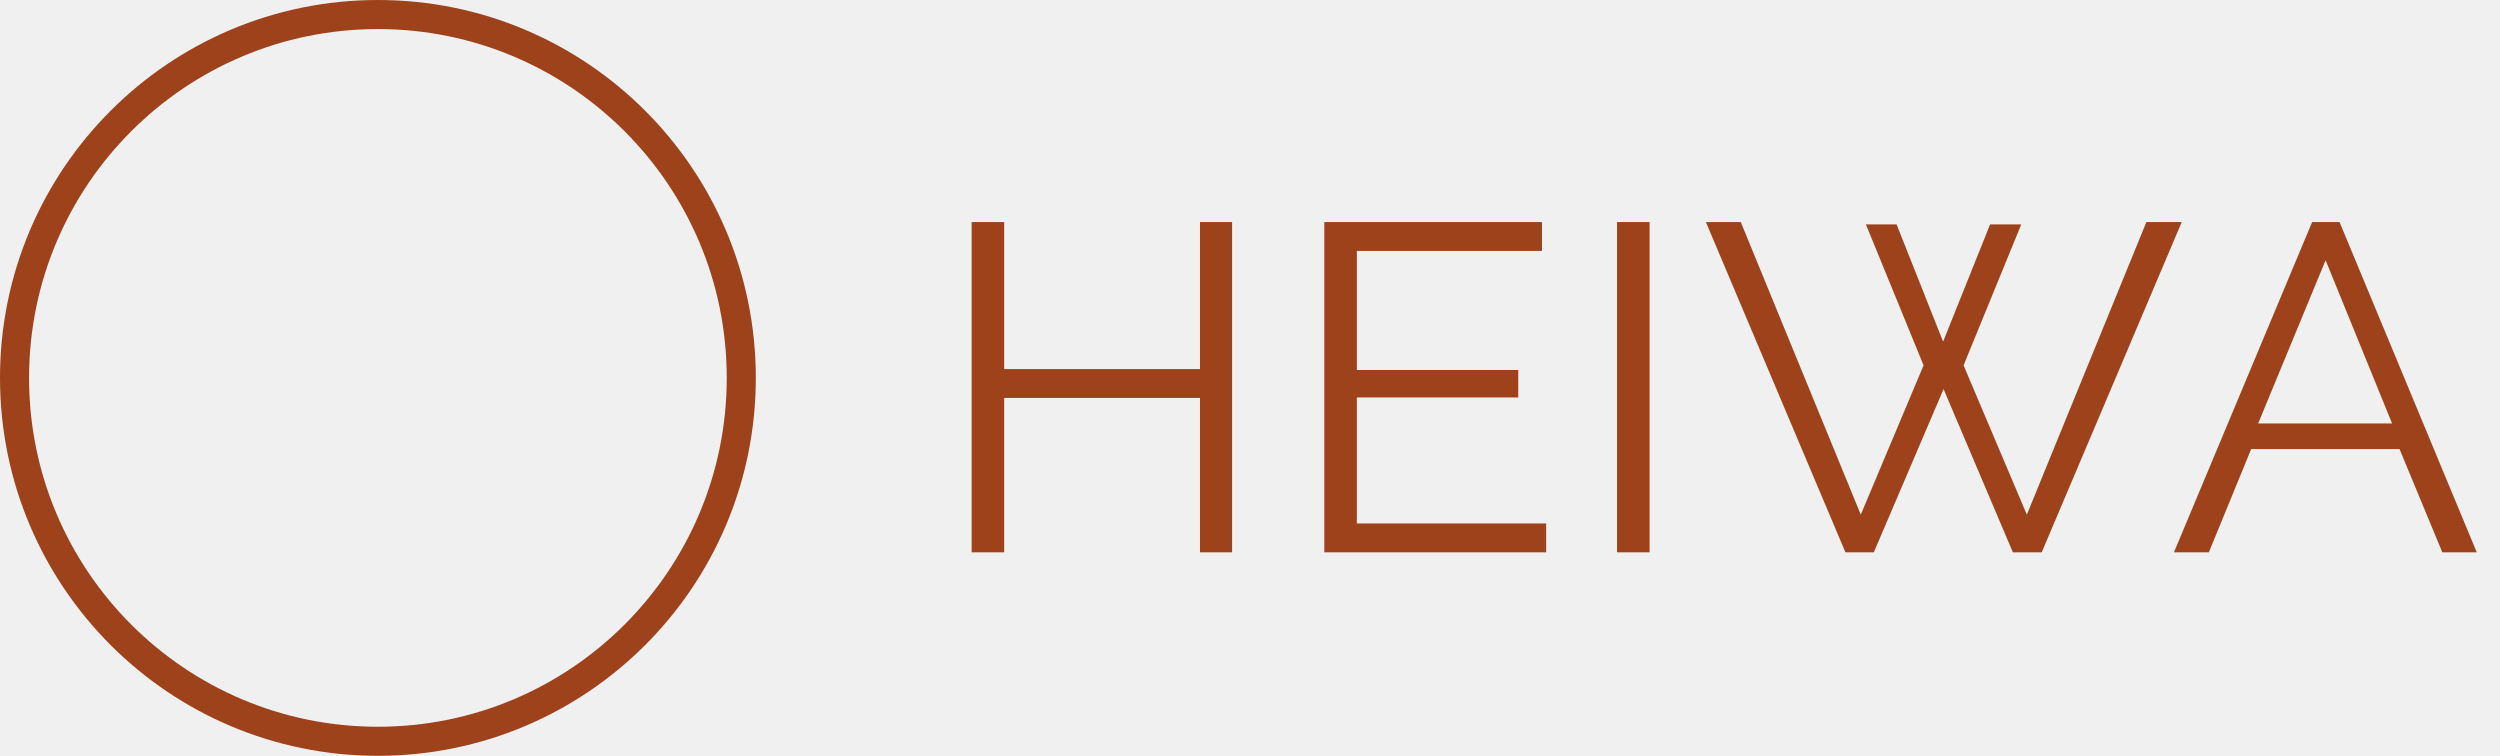
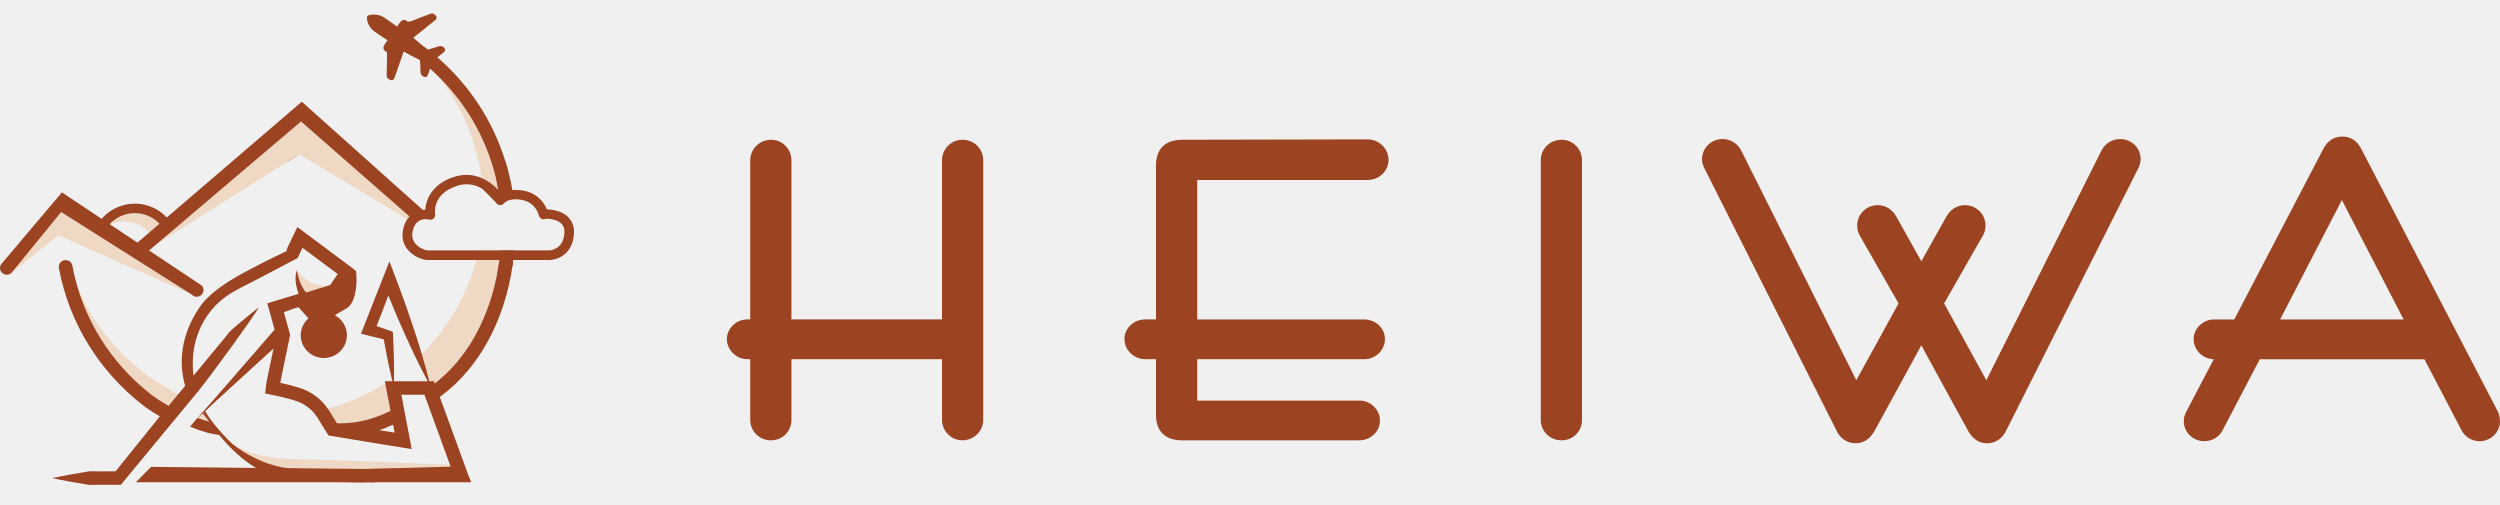
- <svg xmlns="http://www.w3.org/2000/svg" width="86" height="26" viewBox="0 0 86 26" fill="none">
-   <path d="M42.384 7.64V19H41.28V13.688H34.544V19H33.424V7.64H34.544V12.696H41.28V7.64H42.384ZM53.188 18.008V19H45.556V7.64H53.044V8.632H46.676V12.728H52.228V13.672H46.676V18.008H53.188ZM55.627 19V7.64H56.746V19H55.627ZM64.187 7.72H65.243L66.843 11.752L68.459 7.72H69.531L67.547 12.568L69.723 17.704L73.835 7.64H75.051L70.235 19H69.243L66.859 13.384L64.459 19H63.483L58.683 7.64H59.883L64.011 17.704L66.171 12.568L64.187 7.72ZM79.537 7.64H80.481L85.201 19H84.016L82.544 15.448H77.441L75.984 19H74.784L79.537 7.64ZM82.288 14.568L80.001 8.952L77.68 14.568H82.288Z" fill="#9E421B" />
-   <circle cx="13" cy="13" r="12.5" stroke="#9E421B" />
+ <svg xmlns="http://www.w3.org/2000/svg" width="114" height="23" viewBox="0 0 114 23" fill="none">
+   <path d="M43.886 6.373C43.374 6.373 42.956 6.793 42.956 7.307V14.565H36.089V7.307C36.089 6.793 35.671 6.373 35.159 6.373C34.647 6.373 34.211 6.785 34.211 7.307V14.565H34.076C33.572 14.565 33.146 14.977 33.146 15.461C33.146 15.946 33.564 16.378 34.076 16.378H34.211V19.144C34.211 19.668 34.626 20.078 35.159 20.078C35.691 20.078 36.089 19.659 36.089 19.144V16.378H42.956V19.144C42.956 19.659 43.374 20.078 43.886 20.078C44.399 20.078 44.835 19.668 44.835 19.144V7.307C44.835 6.783 44.419 6.373 43.886 6.373Z" fill="#9C4322" />
+   <path d="M62.369 8.206C62.891 8.206 63.317 7.794 63.317 7.289C63.317 6.785 62.883 6.355 62.369 6.355L53.904 6.373C53.135 6.373 52.713 6.791 52.713 7.547V14.565H52.223C51.701 14.565 51.275 14.967 51.275 15.462C51.275 15.957 51.701 16.378 52.223 16.378H52.713V18.923C52.713 19.667 53.137 20.078 53.904 20.078H61.997C62.502 20.078 62.927 19.667 62.927 19.182C62.927 18.697 62.51 18.266 61.997 18.266H54.593V16.38H62.204C62.726 16.38 63.152 15.968 63.152 15.464C63.152 14.959 62.726 14.567 62.204 14.567H54.593V8.208H62.373L62.369 8.206Z" fill="#9C4322" />
+   <path d="M71.209 6.373C70.677 6.373 70.259 6.785 70.259 7.307V19.144C70.259 19.668 70.677 20.078 71.209 20.078C71.741 20.078 72.139 19.659 72.139 19.144V7.307C72.139 6.793 71.721 6.373 71.209 6.373Z" fill="#9C4322" />
+   <path d="M88.629 13.873L90.44 10.705C90.537 10.517 90.537 10.363 90.537 10.272C90.537 9.767 90.119 9.355 89.607 9.355C89.406 9.355 89.032 9.417 88.767 9.854L87.566 11.999L86.535 13.907L84.647 17.338L79.397 6.862C79.234 6.54 78.906 6.34 78.543 6.34C78.031 6.34 77.613 6.751 77.613 7.256C77.613 7.458 77.687 7.608 77.725 7.683L83.725 19.596C83.894 19.982 84.225 20.213 84.615 20.213C84.973 20.213 85.26 20.029 85.477 19.653L87.584 15.8L88.629 13.875V13.873Z" fill="#9C4322" />
+   <path d="M86.597 13.873L84.785 10.705C84.689 10.517 84.689 10.363 84.689 10.272C84.689 9.767 85.107 9.355 85.619 9.355C85.82 9.355 86.194 9.417 86.459 9.854L87.66 11.999L88.69 13.907L90.578 17.338L95.829 6.862C95.992 6.54 96.319 6.34 96.683 6.34C97.195 6.34 97.613 6.751 97.613 7.256C97.613 7.458 97.539 7.608 97.5 7.683L91.5 19.596C91.332 19.982 91 20.213 90.611 20.213C90.253 20.213 89.966 20.029 89.749 19.653L87.642 15.8L86.597 13.875V13.873Z" fill="#9C4322" />
+   <path d="M113.972 18.976C113.96 18.903 113.936 18.831 113.902 18.766L107.681 6.804C107.486 6.42 107.193 6.227 106.809 6.227C106.425 6.227 106.132 6.42 105.939 6.798L101.882 14.567H100.96C100.455 14.567 100.03 14.979 100.03 15.463C100.03 15.948 100.441 16.374 100.948 16.38L99.696 18.768C99.658 18.841 99.58 18.994 99.58 19.201C99.58 19.706 99.997 20.117 100.51 20.117C100.889 20.117 101.217 19.914 101.369 19.583L103.045 16.382H110.553L112.228 19.583C112.381 19.91 112.706 20.119 113.07 20.119C113.582 20.119 114 19.708 114 19.203C114 19.164 113.996 19.126 113.99 19.089L113.972 18.978V18.976ZM103.973 14.567L106.789 9.12L109.605 14.567H103.971H103.973Z" fill="#9C4322" />
+   <path d="M9.695 19.567L9.614 19.229L9.289 18.754L8.875 19.201L9.695 19.567Z" fill="#EFD8C4" />
+   <path d="M4.988 10.213C4.988 10.213 6.194 9.749 6.872 10.716C7.604 10.259 7.61 10.146 7.61 10.146C7.61 10.146 7.158 9.446 6.872 9.501C6.587 9.557 5.099 9.44 4.988 10.213Z" fill="#EFD8C4" />
+   <path d="M22.544 9.131C22.589 9.151 22.629 9.181 22.659 9.213C22.669 9.222 22.679 9.232 22.689 9.244C22.693 9.248 22.695 9.25 22.699 9.254C22.705 9.258 22.711 9.262 22.717 9.266C22.717 9.266 22.721 9.266 22.721 9.268C22.725 9.268 22.731 9.27 22.735 9.272C22.739 9.272 22.741 9.272 22.745 9.272C22.749 9.272 22.753 9.27 22.757 9.268C22.764 9.264 22.767 9.262 22.771 9.26C22.794 9.248 22.814 9.236 22.834 9.222C22.892 9.181 22.946 9.137 23.011 9.104C23.017 9.1 23.025 9.098 23.033 9.096C23.027 9.058 23.023 9.019 23.017 8.981C23.006 8.906 22.992 8.833 22.98 8.759C22.978 8.748 22.976 8.738 22.974 8.726C22.916 8.403 22.84 8.091 22.755 7.79C22.054 5.342 20.546 3.666 19.77 3.213C19.857 3.316 19.941 3.419 20.024 3.524C20.024 3.524 20.024 3.526 20.028 3.528C21.042 4.83 21.725 6.399 21.954 8.11C21.966 8.193 21.976 8.277 21.984 8.362C21.988 8.401 21.992 8.443 21.996 8.482C22.024 8.482 22.052 8.49 22.075 8.502C22.105 8.52 22.143 8.56 22.149 8.595C22.157 8.641 22.163 8.688 22.167 8.734C22.344 8.874 22.472 9.028 22.547 9.129L22.544 9.131Z" fill="#EFD8C4" />
+   <path d="M8.662 18.216L7.903 18.952C7.78 18.879 7.658 18.806 7.535 18.725C4.801 16.796 2.801 13.343 3.126 11.922C3.905 14.765 5.972 17.082 8.662 18.216Z" fill="#EFD8C4" />
+   <path d="M18.097 18.94C17.243 19.29 16.255 19.644 15.18 19.888C15.152 19.884 15.132 19.88 15.12 19.878L14.471 18.75C14.632 18.714 14.793 18.677 14.949 18.633C15.889 18.378 16.769 17.986 17.571 17.477C17.607 17.456 17.643 17.432 17.679 17.408C17.689 17.4 17.701 17.394 17.711 17.386C17.765 17.351 17.82 17.315 17.872 17.278C17.88 17.272 17.89 17.266 17.898 17.26V17.386L18.097 18.94Z" fill="#EFD8C4" />
+   <path d="M23.081 11.418C23.073 11.489 23.067 11.562 23.057 11.634C23.049 11.705 23.038 11.778 23.029 11.849C23.022 11.889 23.016 11.928 23.01 11.968C22.99 12.093 22.968 12.219 22.944 12.348C22.944 12.348 22.944 12.348 22.944 12.35C22.934 12.405 22.922 12.461 22.91 12.516C22.886 12.629 22.86 12.744 22.832 12.858C22.43 14.483 21.586 16.236 20.098 18.059C19.995 18.104 19.885 18.154 19.766 18.205L19.465 17.384L19.557 17.404L19.365 17.113L19.069 16.308C19.126 16.254 19.182 16.201 19.236 16.145C20.409 14.974 21.279 13.5 21.717 11.851C21.737 11.78 21.755 11.707 21.771 11.636C21.789 11.564 21.805 11.491 21.821 11.42H23.081V11.418Z" fill="#EFD8C4" />
+   <path d="M13.531 12.326C13.531 12.326 14.174 13.3 15.279 12.954C16.028 12.718 13.668 13.876 13.668 13.876L13.533 12.324L13.531 12.326Z" fill="#EFD8C4" />
+   <path d="M21.02 21.215V21.629H12.469C12.469 21.629 12.316 21.538 12.099 21.401C12.039 21.364 11.973 21.322 11.902 21.277C11.37 20.936 10.649 20.448 10.629 20.276C10.629 20.276 10.629 20.271 10.629 20.27C10.629 20.27 11.483 20.948 13.801 20.948C14.853 20.948 19.063 21.128 20.522 21.194C20.835 21.207 21.022 21.215 21.022 21.215H21.02Z" fill="#EFD8C4" />
+   <path d="M0.529 12.436L2.662 10.728L8.74 13.427L2.762 9.23L0.529 12.436Z" fill="#EFD8C4" />
+   <path d="M9.233 18.825V18.821L9.116 18.953L9.243 18.837L9.233 18.825ZM9.233 18.825V18.821L9.116 18.953L9.243 18.837L9.233 18.825ZM23.042 7.354C22.482 5.527 21.413 3.885 19.941 2.611C20.04 2.533 20.14 2.458 20.24 2.381C20.291 2.341 20.305 2.29 20.287 2.231C20.262 2.146 20.128 2.076 20.037 2.104C19.865 2.157 19.692 2.209 19.517 2.264C19.415 2.185 19.31 2.106 19.206 2.029C19.18 2.003 19.15 1.979 19.122 1.958C19.109 1.948 19.099 1.936 19.085 1.924C19.015 1.865 18.945 1.805 18.87 1.746C18.848 1.728 18.844 1.718 18.87 1.698C18.951 1.637 19.029 1.574 19.109 1.51C19.357 1.312 19.604 1.115 19.851 0.915C19.915 0.863 19.929 0.776 19.879 0.717C19.861 0.697 19.837 0.683 19.82 0.665C19.764 0.608 19.702 0.602 19.63 0.628C19.334 0.741 19.035 0.849 18.74 0.968C18.657 1.002 18.597 1.004 18.527 0.944C18.457 0.885 18.356 0.899 18.29 0.964C18.24 1.014 18.201 1.075 18.157 1.13C18.147 1.144 18.141 1.162 18.135 1.18C18.126 1.209 18.109 1.214 18.085 1.196C17.906 1.071 17.73 0.944 17.551 0.82C17.486 0.776 17.42 0.741 17.346 0.717C17.312 0.699 17.276 0.691 17.237 0.683C17.235 0.683 17.233 0.683 17.231 0.683C17.103 0.656 16.976 0.659 16.848 0.685C16.755 0.705 16.719 0.76 16.731 0.853C16.753 1.016 16.817 1.162 16.92 1.291C17.004 1.396 17.117 1.469 17.227 1.542C17.368 1.637 17.515 1.728 17.653 1.829C17.677 1.847 17.679 1.857 17.653 1.872C17.629 1.886 17.613 1.908 17.597 1.932C17.573 1.971 17.547 2.011 17.525 2.051C17.511 2.07 17.498 2.092 17.497 2.114C17.486 2.136 17.482 2.157 17.482 2.179C17.482 2.217 17.497 2.25 17.518 2.284C17.545 2.324 17.585 2.345 17.623 2.369C17.643 2.383 17.651 2.397 17.651 2.421C17.645 2.763 17.639 3.107 17.633 3.45C17.633 3.499 17.643 3.541 17.677 3.576C17.699 3.602 17.733 3.61 17.762 3.626C17.85 3.683 17.952 3.651 17.989 3.55C18.061 3.343 18.133 3.133 18.207 2.925C18.272 2.741 18.336 2.559 18.398 2.375C18.406 2.353 18.41 2.345 18.434 2.361C18.66 2.492 18.887 2.616 19.122 2.727C19.144 2.737 19.152 2.749 19.154 2.777C19.162 2.945 19.176 3.115 19.176 3.285C19.176 3.386 19.226 3.448 19.308 3.493C19.373 3.531 19.479 3.509 19.493 3.452C19.505 3.406 19.529 3.368 19.543 3.327C19.565 3.26 19.585 3.196 19.608 3.131C19.752 3.258 19.893 3.39 20.029 3.527C20.029 3.527 20.031 3.527 20.033 3.531C21.395 4.882 22.317 6.596 22.691 8.468C22.691 8.474 22.693 8.482 22.695 8.488C22.709 8.543 22.717 8.602 22.729 8.66C22.733 8.681 22.737 8.705 22.741 8.727C22.759 8.727 22.775 8.729 22.791 8.731C22.858 8.735 22.92 8.735 22.982 8.731C23.111 8.721 23.225 8.798 23.308 8.735C23.322 8.723 23.36 8.723 23.372 8.709C23.3 8.29 23.177 7.759 23.052 7.356L23.042 7.354ZM9.233 18.825V18.821L9.116 18.953L9.243 18.837L9.233 18.825ZM13.409 6.889L13.182 7.257C13.158 7.296 13.132 7.338 13.105 7.381L13.575 7.085C13.477 6.968 13.417 6.897 13.409 6.887V6.889ZM9.667 19.276L9.709 19.29C9.709 19.29 9.697 19.272 9.689 19.262C9.687 19.26 9.685 19.256 9.683 19.254C9.562 19.088 9.452 18.916 9.351 18.739C9.351 18.739 9.351 18.739 9.351 18.738L9.305 18.779L9.299 18.783L9.241 18.837V18.84L9.299 18.914C9.353 18.985 9.409 19.056 9.468 19.125C9.472 19.129 9.476 19.135 9.478 19.139C9.506 19.173 9.534 19.204 9.562 19.238C9.562 19.238 9.564 19.242 9.566 19.244C9.606 19.29 9.644 19.335 9.687 19.381C9.695 19.39 9.703 19.4 9.713 19.408H9.779L9.667 19.276ZM9.233 18.825V18.821L9.116 18.953L9.243 18.837L9.233 18.825ZM9.233 18.825V18.821L9.116 18.953L9.243 18.837L9.233 18.825ZM9.233 18.825V18.821L9.116 18.953L9.243 18.837L9.233 18.825ZM23.008 11.97C22.992 11.97 22.976 11.97 22.96 11.97C22.892 11.97 22.826 11.972 22.757 11.974C22.749 12.027 22.741 12.081 22.733 12.134C22.711 12.281 22.685 12.421 22.657 12.562C22.645 12.619 22.635 12.677 22.621 12.732C22.189 14.73 21.212 16.42 19.825 17.489L19.786 17.384H19.573C19.469 16.968 19.355 16.555 19.232 16.143C18.81 14.715 18.294 13.31 17.758 11.921L16.492 15.136L16.466 15.219C16.805 15.306 17.155 15.391 17.497 15.473C17.605 16.076 17.723 16.68 17.87 17.277C17.878 17.313 17.888 17.35 17.896 17.386C17.826 17.386 17.764 17.386 17.709 17.386C17.639 17.386 17.583 17.386 17.549 17.386C17.551 17.4 17.557 17.432 17.567 17.477C17.607 17.689 17.707 18.213 17.808 18.741C16.769 19.236 16.034 19.305 15.448 19.305C15.442 19.305 15.435 19.305 15.43 19.305C15.421 19.305 15.365 19.294 15.359 19.294C15.253 19.123 14.966 18.662 14.966 18.662C14.957 18.652 14.951 18.641 14.943 18.633C14.646 18.195 14.194 17.859 13.686 17.695C13.389 17.602 13.083 17.521 12.778 17.455L13.216 15.336L13.23 15.265L13.21 15.195L12.943 14.232C13.073 14.188 13.204 14.145 13.232 14.135C13.24 14.135 13.399 14.056 13.612 14.008L14.066 14.517C13.851 14.707 13.714 14.982 13.714 15.289C13.714 15.86 14.186 16.325 14.767 16.325C15.347 16.325 15.819 15.86 15.819 15.289C15.819 14.893 15.594 14.55 15.265 14.374L15.811 14.054C16.223 13.81 16.309 12.92 16.235 12.364L16.127 12.269C16.066 12.225 16.008 12.18 16.008 12.18C15.833 12.057 13.654 10.417 13.559 10.355C13.469 10.536 13.226 11.052 13.097 11.317V11.321L13.057 11.454C13.057 11.454 12.248 11.832 11.316 12.328C10.582 12.718 9.775 13.185 9.227 13.836C9.227 13.836 9.227 13.836 9.227 13.838C8.391 14.956 8.066 16.274 8.441 17.596C8.361 17.693 8.385 17.665 8.343 17.715L8.13 17.972L7.686 18.508C7.2 18.233 6.931 18.023 6.925 18.017C5.292 16.757 4.111 15.037 3.536 13.1C3.536 13.1 3.536 13.1 3.536 13.098C3.44 12.775 3.361 12.447 3.299 12.113C3.269 11.946 3.106 11.836 2.937 11.865C2.769 11.895 2.656 12.053 2.686 12.22C3.144 14.703 4.514 16.933 6.539 18.494C6.551 18.506 6.812 18.712 7.288 18.987L7.232 19.056L5.27 21.494H4.874H4.619C4.526 21.498 4.432 21.494 4.338 21.49H4.333C4.269 21.49 4.203 21.486 4.137 21.49C4.048 21.492 3.96 21.502 3.872 21.526C3.375 21.607 2.877 21.692 2.383 21.801C2.877 21.912 3.375 21.997 3.872 22.078C4.121 22.143 4.37 22.098 4.617 22.107H5.509L5.609 21.987L6.196 21.276L6.35 21.09C6.402 21.027 6.457 20.962 6.511 20.896L7.276 19.97C7.377 19.85 7.479 19.727 7.58 19.602C7.59 19.59 7.6 19.578 7.61 19.567L8.104 18.969C8.337 18.686 8.57 18.405 8.797 18.132L8.982 17.907L9.042 17.833L9.074 17.794C9.757 16.941 11.615 14.38 11.802 14.014C11.46 14.279 11.129 14.552 10.803 14.833C10.643 14.974 10.464 15.102 10.351 15.283C10.169 15.504 9.363 16.476 8.817 17.137C8.835 17.115 8.803 16.976 8.801 16.945C8.795 16.866 8.793 16.787 8.791 16.707C8.787 16.549 8.791 16.391 8.803 16.234C8.883 15.201 9.395 14.198 10.243 13.567C10.695 13.231 11.223 13.001 11.72 12.74C12.288 12.441 12.856 12.142 13.423 11.844C13.441 11.834 13.459 11.824 13.479 11.814L13.569 11.766L13.614 11.675C13.614 11.675 13.704 11.487 13.794 11.299L15.399 12.495L15.062 12.995L15 13.015L13.977 13.335C13.971 13.335 13.965 13.339 13.961 13.339L13.905 13.357C13.883 13.417 13.816 13.409 13.748 13.399C13.74 13.399 13.73 13.399 13.722 13.397C13.792 13.381 13.812 13.377 13.875 13.363C13.875 13.363 13.879 13.363 13.881 13.363C13.889 13.363 13.895 13.359 13.905 13.357H13.901L13.614 13.288L13.652 13.385C13.652 13.385 13.682 13.395 13.682 13.397C13.694 13.391 13.634 13.397 13.648 13.399C13.636 13.401 13.664 13.381 13.652 13.385L13.684 13.387C13.68 13.387 13.624 13.399 13.624 13.399C13.624 13.399 12.368 13.771 12.19 13.83C12.19 13.83 12.19 13.832 12.19 13.834C12.228 13.967 12.408 14.62 12.521 15.033L9.468 18.544L9.391 18.633L9.385 18.641L9.333 18.7C9.333 18.7 9.333 18.7 9.333 18.698L9.287 18.749L9.229 18.813L9.233 18.821L9.289 18.755L9.325 18.712C9.341 18.728 9.335 18.722 9.353 18.738L9.415 18.682L9.498 18.607L9.582 18.53L12.471 15.892L12.149 17.449L12.089 17.942C12.453 18.013 12.838 18.094 13.192 18.191C13.439 18.259 13.704 18.338 13.919 18.482C14.13 18.617 14.313 18.797 14.449 19.005L14.905 19.737L14.98 19.858C14.98 19.858 18.669 20.469 18.774 20.479C18.738 20.297 18.445 18.744 18.302 18.001H19.355C19.467 18.312 20.26 20.485 20.52 21.197C20.532 21.229 20.542 21.256 20.55 21.28C19.503 21.308 17.796 21.361 17.01 21.371C16.9 21.375 16.791 21.381 16.683 21.385L13.24 21.349C13.103 21.349 12.965 21.334 12.832 21.306C11.908 21.112 11.161 20.679 10.627 20.271C10.627 20.271 10.611 20.257 10.601 20.251C10.601 20.251 10.595 20.245 10.593 20.243C10.512 20.18 10.436 20.119 10.366 20.057C10.171 19.856 9.986 19.648 9.819 19.43C9.815 19.424 9.811 19.42 9.807 19.416C9.807 19.416 9.807 19.414 9.803 19.412C9.803 19.412 9.803 19.408 9.799 19.406C9.791 19.396 9.783 19.385 9.775 19.375C9.751 19.343 9.733 19.319 9.721 19.303C9.715 19.296 9.713 19.29 9.711 19.29C9.711 19.29 9.699 19.272 9.691 19.262C9.689 19.26 9.687 19.256 9.685 19.254C9.564 19.088 9.454 18.916 9.353 18.739C9.353 18.739 9.353 18.739 9.353 18.738L9.307 18.779L9.301 18.783L9.243 18.837V18.84L9.301 18.914C9.355 18.985 9.411 19.056 9.47 19.125C9.474 19.129 9.478 19.135 9.48 19.139C9.508 19.173 9.536 19.204 9.564 19.238C9.564 19.238 9.566 19.242 9.568 19.244C9.608 19.29 9.646 19.335 9.689 19.381C9.697 19.39 9.705 19.4 9.715 19.408C9.735 19.43 9.755 19.452 9.777 19.474C9.869 19.576 9.966 19.675 10.064 19.772C10.084 19.794 10.102 19.812 10.123 19.832C10.169 19.879 10.217 19.925 10.263 19.97C10.209 19.921 10.157 19.875 10.111 19.832C10.107 19.828 10.104 19.826 10.102 19.822C9.954 19.679 9.841 19.561 9.773 19.482C9.745 19.45 9.725 19.426 9.711 19.408C9.705 19.4 9.699 19.395 9.697 19.39C9.701 19.396 9.705 19.402 9.709 19.408C9.727 19.434 9.745 19.46 9.763 19.485C9.763 19.488 9.767 19.489 9.769 19.493C9.851 19.608 9.94 19.721 10.032 19.832C10.39 20.253 10.807 20.631 11.175 20.928L11.239 20.98C11.258 20.995 11.275 21.009 11.296 21.025C11.408 21.114 11.515 21.193 11.609 21.264C11.625 21.276 11.641 21.288 11.657 21.3C11.675 21.314 11.691 21.326 11.709 21.338H11.673L11.284 21.334L6.889 21.288L6.196 21.991H15.518C16.022 22.005 16.528 22.012 17.032 21.999C17.089 21.997 17.153 21.993 17.213 21.991H21.488L21.339 21.623C21.315 21.553 21.285 21.472 21.285 21.472L20.052 18.094C20.07 18.087 20.088 18.077 20.102 18.065C21.837 16.787 23 14.637 23.37 12.124V12.12C23.37 12.119 23.37 12.115 23.37 12.113C23.37 12.107 23.372 12.101 23.374 12.091C23.374 12.079 23.378 12.067 23.38 12.055C23.382 12.035 23.386 12.014 23.388 11.986C23.388 11.98 23.388 11.976 23.39 11.97C23.263 11.97 23.137 11.974 23.01 11.976L23.008 11.97ZM17.3 19.614C17.498 19.547 17.705 19.466 17.926 19.365C17.95 19.497 17.974 19.62 17.997 19.729C17.832 19.701 17.619 19.666 17.3 19.614ZM19.463 17.386C19.15 17.386 18.436 17.386 17.965 17.386C17.98 16.632 17.954 15.878 17.914 15.128C17.667 15.039 17.42 14.954 17.171 14.869C17.356 14.408 17.533 13.943 17.707 13.476C18.209 14.709 18.746 15.93 19.364 17.113C19.411 17.204 19.459 17.293 19.507 17.384H19.465L19.463 17.386ZM9.233 18.825V18.821L9.116 18.953L9.243 18.837L9.233 18.825ZM9.667 19.276L9.709 19.29C9.709 19.29 9.697 19.272 9.689 19.262C9.687 19.26 9.685 19.256 9.683 19.254C9.562 19.088 9.452 18.916 9.351 18.739C9.351 18.739 9.351 18.739 9.351 18.738L9.305 18.779L9.299 18.783L9.241 18.837V18.84L9.299 18.914C9.353 18.985 9.409 19.056 9.468 19.125C9.472 19.129 9.476 19.135 9.478 19.139C9.506 19.173 9.534 19.204 9.562 19.238C9.562 19.238 9.564 19.242 9.566 19.244C9.606 19.29 9.644 19.335 9.687 19.381C9.695 19.39 9.703 19.4 9.713 19.408H9.779L9.667 19.276ZM9.233 18.825V18.821L9.116 18.953L9.243 18.837L9.233 18.825ZM17.551 17.386C17.553 17.4 17.559 17.432 17.569 17.477C17.605 17.455 17.641 17.432 17.677 17.408C17.687 17.4 17.699 17.394 17.709 17.386C17.639 17.386 17.583 17.386 17.549 17.386H17.551ZM9.233 18.825V18.821L9.116 18.953L9.243 18.837L9.233 18.825ZM9.775 19.375C9.751 19.343 9.733 19.319 9.721 19.303C9.715 19.296 9.713 19.29 9.711 19.29C9.711 19.29 9.699 19.272 9.691 19.262C9.689 19.26 9.687 19.256 9.685 19.254C9.564 19.088 9.454 18.916 9.353 18.739C9.353 18.739 9.353 18.739 9.353 18.738L9.307 18.779L9.301 18.783L9.243 18.837V18.84L9.301 18.914C9.355 18.985 9.411 19.056 9.47 19.125C9.474 19.129 9.478 19.135 9.48 19.139C9.508 19.173 9.536 19.204 9.564 19.238C9.564 19.238 9.566 19.242 9.568 19.244C9.608 19.29 9.646 19.335 9.689 19.381C9.697 19.39 9.705 19.4 9.715 19.408H9.799C9.791 19.398 9.783 19.387 9.775 19.377V19.375ZM9.233 18.825V18.821L9.116 18.953L9.243 18.837L9.233 18.825ZM9.207 13.025L6.796 11.42L6.744 11.384L6.635 11.311L6.262 11.062L5.004 10.225L4.988 10.215L4.637 9.981L2.823 8.772L0.091 12.004C-0.029 12.123 -0.031 12.316 0.091 12.437C0.212 12.558 0.409 12.558 0.529 12.437L0.533 12.433L2.787 9.667L8.737 13.427C8.799 13.496 8.885 13.531 8.97 13.531C9.042 13.531 9.116 13.506 9.174 13.454C9.305 13.343 9.317 13.149 9.203 13.023L9.207 13.025Z" fill="#9C4322" />
+   <path d="M9.695 19.389C9.695 19.389 9.703 19.401 9.707 19.407H9.709C9.709 19.407 9.697 19.393 9.695 19.389Z" fill="#9C4322" />
+   <path d="M9.695 19.389C9.695 19.389 9.703 19.401 9.707 19.407H9.709C9.709 19.407 9.697 19.393 9.695 19.389Z" fill="#9C4322" />
+   <path d="M9.695 19.389C9.695 19.389 9.703 19.401 9.707 19.407H9.709C9.709 19.407 9.697 19.393 9.695 19.389Z" fill="#9C4322" />
+   <path d="M10.626 20.271C10.626 20.271 10.609 20.256 10.599 20.25C10.603 20.256 10.607 20.26 10.613 20.265C10.617 20.269 10.621 20.273 10.628 20.277C10.628 20.277 10.628 20.273 10.628 20.271H10.626Z" fill="#9C4322" />
+   <path d="M13.72 13.833L13.875 13.488L14.202 13.566L14.206 13.776L13.72 13.833Z" fill="#9C4322" />
+   <path d="M10.203 19.953C10.203 19.953 9.851 19.626 9.482 19.137C9.112 18.649 9.562 19.151 9.562 19.151L10.265 19.969L10.205 19.951L10.203 19.953Z" fill="#9C4322" />
+   <path d="M7.61 19.566C7.6 19.579 7.59 19.591 7.58 19.603L7.61 19.566Z" fill="#9C4322" />
+   <path d="M10.089 18.006L9.58 18.528L9.496 18.605L9.416 18.681L9.353 18.738L9.309 18.78L9.303 18.785L9.247 18.839L9.01 19.059L9.006 19.062L8.95 19.114L9.002 19.059V19.057L9.155 18.89L9.225 18.811L9.285 18.748L9.331 18.697L9.468 18.546L10.089 18.006Z" fill="#9C4322" />
+   <path d="M13.722 13.624C13.722 13.624 13.338 12.942 13.531 12.326C13.63 12.759 13.724 13.126 14.088 13.476C14.451 13.826 13.722 13.624 13.722 13.624Z" fill="#9C4322" />
+   <path d="M10.123 19.832H10.111C10.101 19.832 10.089 19.832 10.079 19.832C10.063 19.832 10.046 19.832 10.03 19.832C10.018 19.832 10.004 19.832 9.992 19.83C9.872 19.82 9.745 19.799 9.623 19.771C9.564 19.757 9.506 19.743 9.45 19.727C9.418 19.72 9.386 19.71 9.354 19.7C8.974 19.589 8.665 19.452 8.665 19.452L8.952 19.12L9.002 19.061L9.01 19.062L9.56 19.243H9.568V19.245L9.665 19.276L9.707 19.29C9.707 19.29 9.713 19.298 9.717 19.306C9.729 19.32 9.747 19.346 9.771 19.377C9.779 19.387 9.787 19.399 9.795 19.409C9.795 19.409 9.799 19.413 9.799 19.415C9.799 19.415 9.801 19.417 9.803 19.419C9.807 19.425 9.812 19.429 9.816 19.433C9.852 19.48 9.894 19.535 9.934 19.591C9.934 19.591 9.934 19.591 9.934 19.593C9.934 19.593 9.936 19.595 9.938 19.597C10.002 19.68 10.067 19.765 10.119 19.834L10.123 19.832Z" fill="#9C4322" />
+   <path d="M18.873 10.126C18.909 10.055 18.977 9.995 19.051 9.965C19.09 9.95 19.128 9.934 19.168 9.92L19.081 9.843L18.905 9.686L13.702 5.094L13.475 5.292L9.51 8.78L6.634 11.311L6.569 11.368C6.599 11.39 6.63 11.412 6.66 11.436L6.744 11.384L7.104 11.157L9.502 9.647L13.104 7.381L13.574 7.084L13.644 7.041L16.828 8.948L18.571 9.993L18.76 10.106L18.852 10.161C18.858 10.148 18.863 10.136 18.871 10.122L18.873 10.126Z" fill="#EFD8C4" />
+   <path d="M19.015 9.995C19.095 9.956 19.184 9.932 19.274 9.916C19.36 9.9 19.449 9.886 19.537 9.89C19.573 9.89 19.61 9.896 19.646 9.9L19.521 9.789L19.28 9.574L13.762 4.639L13.266 5.064L9.518 8.278L7.604 9.918L7.505 10.003L7.272 10.203L6.792 10.615L6.264 11.068L5.862 11.41L5.834 11.436C5.892 11.46 5.95 11.485 6.007 11.513C6.147 11.582 6.278 11.665 6.396 11.762L6.796 11.424L7.103 11.161L9.506 9.121L13.708 5.553L13.726 5.537L18.674 9.871L18.838 10.015L18.913 10.08C18.939 10.047 18.975 10.019 19.013 10.001L19.015 9.995Z" fill="#9C4322" />
+   <path d="M4.751 10.599L4.352 10.417C4.675 9.73 5.38 9.287 6.147 9.287C6.802 9.287 7.413 9.606 7.782 10.138L7.419 10.381C7.132 9.966 6.656 9.718 6.147 9.718C5.551 9.718 5.002 10.063 4.749 10.597L4.751 10.599Z" fill="#9C4322" />
+   <path d="M22.687 8.485C22.695 8.535 22.701 8.588 22.709 8.646C22.719 8.719 22.729 8.798 22.739 8.883C22.747 8.94 22.753 9.002 22.761 9.063C22.767 9.119 22.773 9.174 22.779 9.231C22.82 9.245 22.852 9.249 22.894 9.251C22.914 9.251 22.932 9.251 22.952 9.249C23.005 9.19 23.065 9.138 23.127 9.093C23.199 9.041 23.296 8.98 23.394 8.958C23.392 8.933 23.39 8.907 23.386 8.881C23.386 8.867 23.384 8.853 23.382 8.84C23.36 8.786 23.338 8.729 23.318 8.671C23.312 8.656 23.306 8.64 23.302 8.624C23.113 8.06 23.049 7.385 23.045 7.354L22.755 7.791L22.613 8.008C22.613 8.008 22.645 8.181 22.685 8.466C22.685 8.472 22.687 8.479 22.689 8.485H22.687Z" fill="#9C4322" />
+   <path d="M23.441 11.422C23.434 11.501 23.428 11.572 23.424 11.638C23.416 11.721 23.41 11.792 23.402 11.853C23.398 11.895 23.392 11.932 23.388 11.966C23.388 11.972 23.388 11.976 23.386 11.982C23.384 12.01 23.38 12.031 23.378 12.051C23.378 12.065 23.374 12.077 23.372 12.089C23.372 12.099 23.37 12.107 23.368 12.111C23.366 12.114 23.368 12.118 23.368 12.118C23.368 12.118 23.368 12.12 23.368 12.122C23.346 12.16 23.198 12.397 22.938 12.508C22.93 12.512 22.92 12.516 22.91 12.518C22.836 12.546 22.753 12.564 22.661 12.564C22.699 12.433 22.717 12.287 22.738 12.138C22.747 12.053 22.756 11.972 22.768 11.889C22.768 11.875 22.772 11.863 22.774 11.851C22.784 11.78 22.792 11.707 22.8 11.636C22.808 11.564 22.814 11.491 22.822 11.42H23.445L23.441 11.422Z" fill="#9C4322" />
+   <path d="M24.796 9.762L24.79 9.79C24.79 9.79 24.637 9.078 23.868 8.915C23.679 8.876 23.519 8.868 23.384 8.88C23.225 8.895 23.105 8.937 23.015 8.983C22.954 9.012 22.908 9.046 22.876 9.074C22.832 9.111 22.81 9.139 22.81 9.139C22.81 9.139 22.794 9.111 22.759 9.064C22.681 8.949 22.502 8.717 22.237 8.523C22.159 8.466 22.074 8.411 21.98 8.363C21.655 8.197 21.239 8.114 20.743 8.28C19.435 8.721 19.622 9.808 19.622 9.808C19.622 9.808 19.582 9.796 19.517 9.788C19.413 9.774 19.246 9.772 19.079 9.843C18.995 9.879 18.913 9.932 18.838 10.011C18.81 10.041 18.784 10.075 18.76 10.11C18.702 10.195 18.652 10.304 18.615 10.437C18.382 11.29 19.238 11.634 19.505 11.634H20.339C20.2 11.614 20.06 11.595 19.919 11.581C19.558 11.547 19.128 11.519 18.895 11.203C18.828 11.114 18.798 11.013 18.772 10.908C18.744 10.789 18.702 10.67 18.698 10.546C18.69 10.279 18.897 10.053 19.134 9.954C19.262 9.901 19.393 9.891 19.531 9.885C19.602 9.883 19.66 9.891 19.698 9.835C19.843 9.616 19.782 9.331 19.895 9.101C19.909 9.074 19.927 9.054 19.947 9.04C20.052 8.791 20.265 8.599 20.514 8.492C20.795 8.371 21.1 8.351 21.404 8.377C21.645 8.397 21.942 8.426 22.115 8.618C22.147 8.654 22.157 8.692 22.155 8.729C22.281 8.828 22.384 8.935 22.458 9.024C22.494 9.006 22.534 9.002 22.573 9.012C22.645 9.028 22.699 9.072 22.755 9.115C22.802 9.149 22.852 9.176 22.9 9.206C22.998 9.119 23.127 9.056 23.247 9.01C23.48 8.923 23.74 8.913 23.975 9C24.081 9.04 24.181 9.095 24.258 9.178C24.344 9.271 24.384 9.384 24.435 9.497C24.527 9.713 24.686 9.796 24.913 9.831C25.178 9.873 25.415 9.96 25.602 10.16C25.772 10.342 25.873 10.552 25.817 10.803C25.766 11.027 25.608 11.26 25.397 11.363C25.27 11.424 25.132 11.452 24.991 11.47C24.846 11.49 24.71 11.527 24.567 11.561C24.276 11.628 23.967 11.606 23.669 11.604C23.563 11.604 23.454 11.606 23.344 11.604C23.278 11.614 23.211 11.624 23.145 11.632H25.065C25.065 11.632 25.881 11.616 25.955 10.662C26.032 9.679 24.794 9.758 24.794 9.758L24.796 9.762Z" fill="white" />
+   <path d="M25.913 9.899C25.624 9.612 25.176 9.555 24.939 9.545C24.826 9.28 24.547 8.835 23.914 8.702C23.679 8.653 23.482 8.649 23.316 8.671C23.181 8.688 23.071 8.722 22.978 8.762C22.934 8.781 22.894 8.801 22.858 8.823C22.834 8.791 22.808 8.76 22.781 8.73C22.761 8.706 22.739 8.682 22.717 8.659C22.713 8.655 22.709 8.651 22.705 8.647C22.512 8.443 22.255 8.241 21.948 8.113C21.588 7.962 21.156 7.913 20.67 8.077C19.708 8.401 19.421 9.088 19.391 9.567C19.355 9.567 19.314 9.569 19.274 9.575C19.158 9.587 19.027 9.62 18.901 9.69C18.814 9.737 18.738 9.796 18.672 9.87C18.635 9.909 18.601 9.953 18.569 10C18.497 10.109 18.441 10.238 18.4 10.384C18.274 10.847 18.424 11.172 18.573 11.362C18.838 11.702 19.274 11.856 19.501 11.856H25.069C25.421 11.848 26.102 11.595 26.172 10.687C26.196 10.366 26.108 10.103 25.909 9.905L25.913 9.899ZM25.067 11.417H19.505C19.413 11.417 19.104 11.32 18.927 11.093C18.796 10.926 18.764 10.729 18.83 10.491C18.858 10.384 18.901 10.293 18.951 10.22C18.967 10.196 18.987 10.172 19.007 10.153C19.041 10.117 19.077 10.087 19.119 10.064C19.17 10.036 19.222 10.018 19.272 10.008C19.318 9.998 19.365 9.994 19.405 9.994C19.497 9.994 19.564 10.012 19.564 10.012C19.626 10.03 19.692 10.02 19.744 9.984C19.754 9.979 19.762 9.973 19.77 9.965C19.827 9.915 19.855 9.84 19.841 9.767C19.835 9.729 19.698 8.857 20.817 8.481C21.305 8.316 21.707 8.431 22.006 8.619C22.006 8.619 22.607 9.217 22.621 9.242C22.657 9.304 22.719 9.345 22.791 9.351C22.791 9.351 22.795 9.351 22.797 9.351C22.872 9.355 22.94 9.324 22.984 9.266C22.984 9.266 22.986 9.264 22.99 9.26C23 9.25 23.018 9.233 23.051 9.211C23.115 9.165 23.229 9.108 23.408 9.092C23.521 9.082 23.657 9.088 23.824 9.122C24.439 9.25 24.573 9.808 24.577 9.83C24.603 9.947 24.72 10.022 24.838 9.996C24.862 9.99 24.884 9.982 24.903 9.971C25.091 9.977 25.423 10.02 25.602 10.2C25.708 10.307 25.752 10.451 25.736 10.643C25.68 11.368 25.123 11.411 25.067 11.413V11.417Z" fill="#9C4322" />
+   <path d="M12.202 21.415C12.158 21.401 12.123 21.398 12.097 21.401C12.003 21.405 11.991 21.473 11.892 21.447C11.87 21.441 11.848 21.431 11.818 21.417C11.768 21.392 11.72 21.364 11.669 21.334C11.669 21.334 11.661 21.328 11.655 21.326C11.071 20.984 10.47 20.422 9.992 19.828C9.908 19.726 9.829 19.621 9.755 19.518C9.729 19.482 9.705 19.447 9.679 19.411C9.653 19.371 9.627 19.334 9.6 19.294C9.6 19.294 9.6 19.292 9.598 19.29C9.588 19.276 9.578 19.261 9.568 19.245C9.568 19.245 9.568 19.241 9.564 19.239C9.514 19.162 9.466 19.082 9.422 19.005C9.379 18.932 9.341 18.859 9.305 18.79C9.305 18.79 9.305 18.788 9.305 18.786C9.299 18.776 9.295 18.768 9.291 18.758C9.291 18.758 9.291 18.756 9.289 18.754C9.289 18.754 9.291 18.756 9.293 18.758C9.299 18.766 9.305 18.774 9.311 18.782C9.311 18.782 9.311 18.782 9.311 18.784C9.434 18.944 9.558 19.102 9.687 19.256C9.687 19.259 9.689 19.262 9.693 19.264C9.733 19.314 9.771 19.361 9.813 19.409C10.014 19.646 10.223 19.88 10.444 20.099C10.478 20.135 10.512 20.169 10.549 20.202C10.563 20.218 10.579 20.232 10.593 20.246C10.595 20.246 10.599 20.25 10.601 20.254C10.605 20.26 10.611 20.264 10.615 20.268C10.619 20.272 10.623 20.276 10.629 20.279C11.017 20.648 11.438 20.98 11.904 21.255C12.003 21.312 12.103 21.368 12.204 21.421L12.202 21.415Z" fill="#9C4322" />
</svg>
